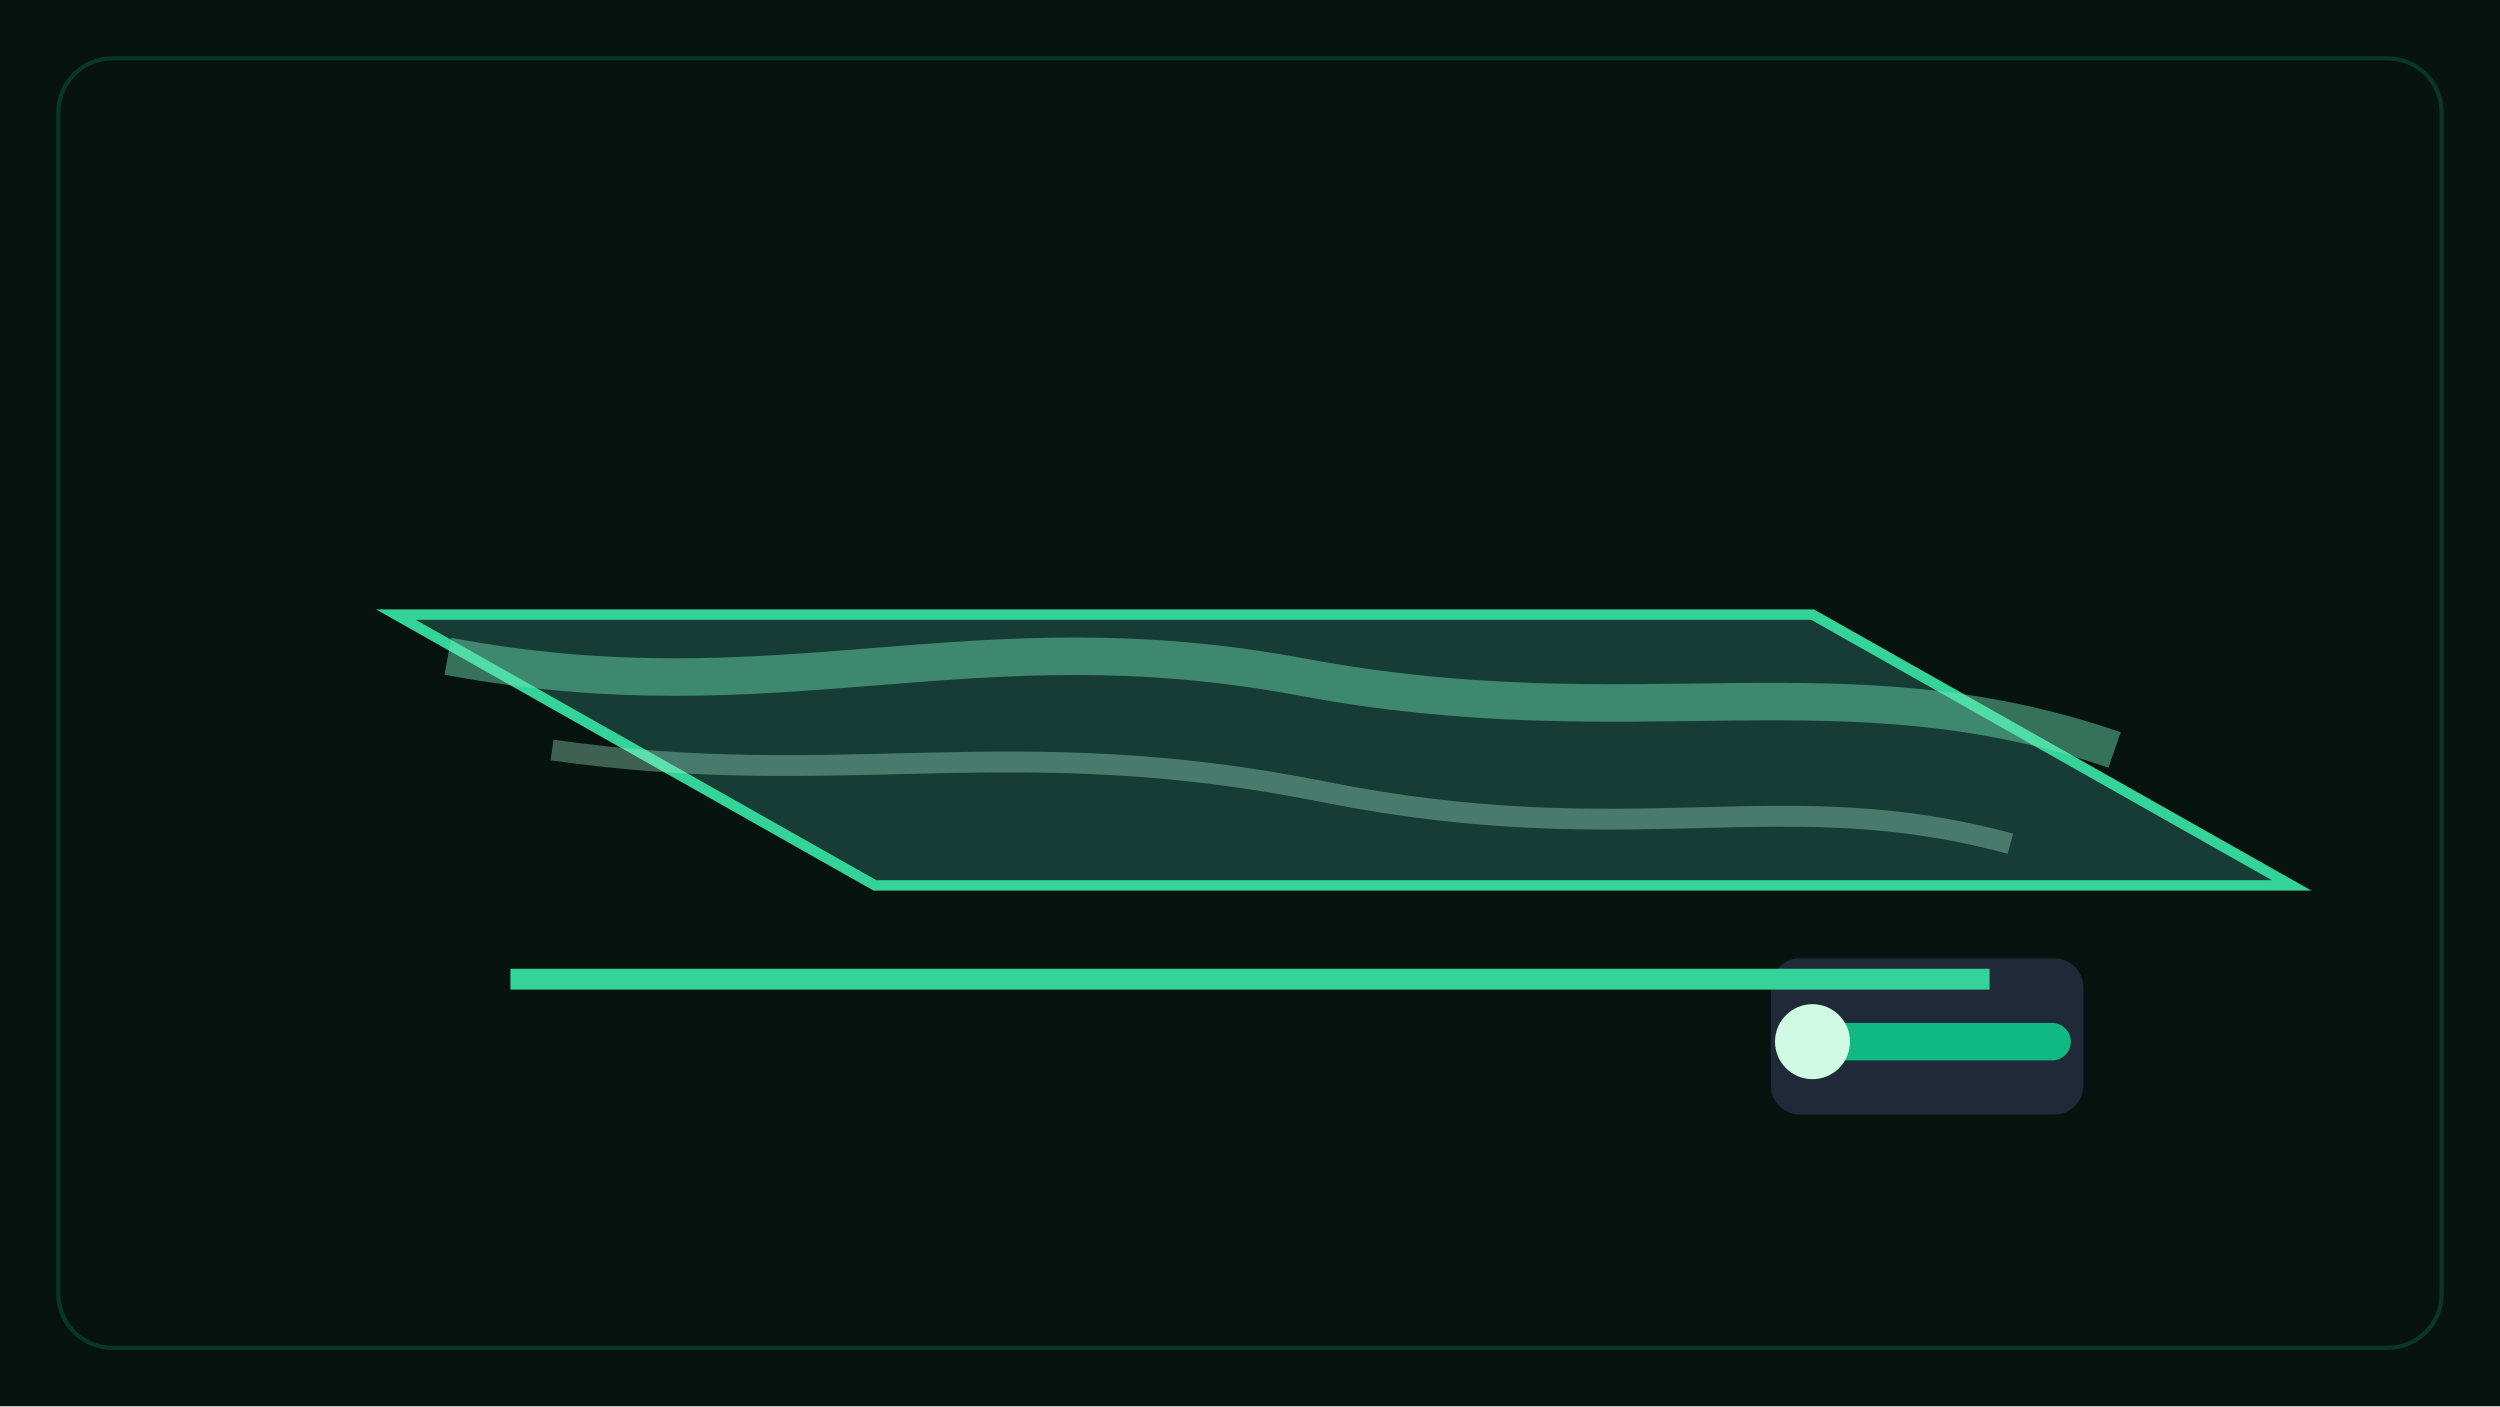
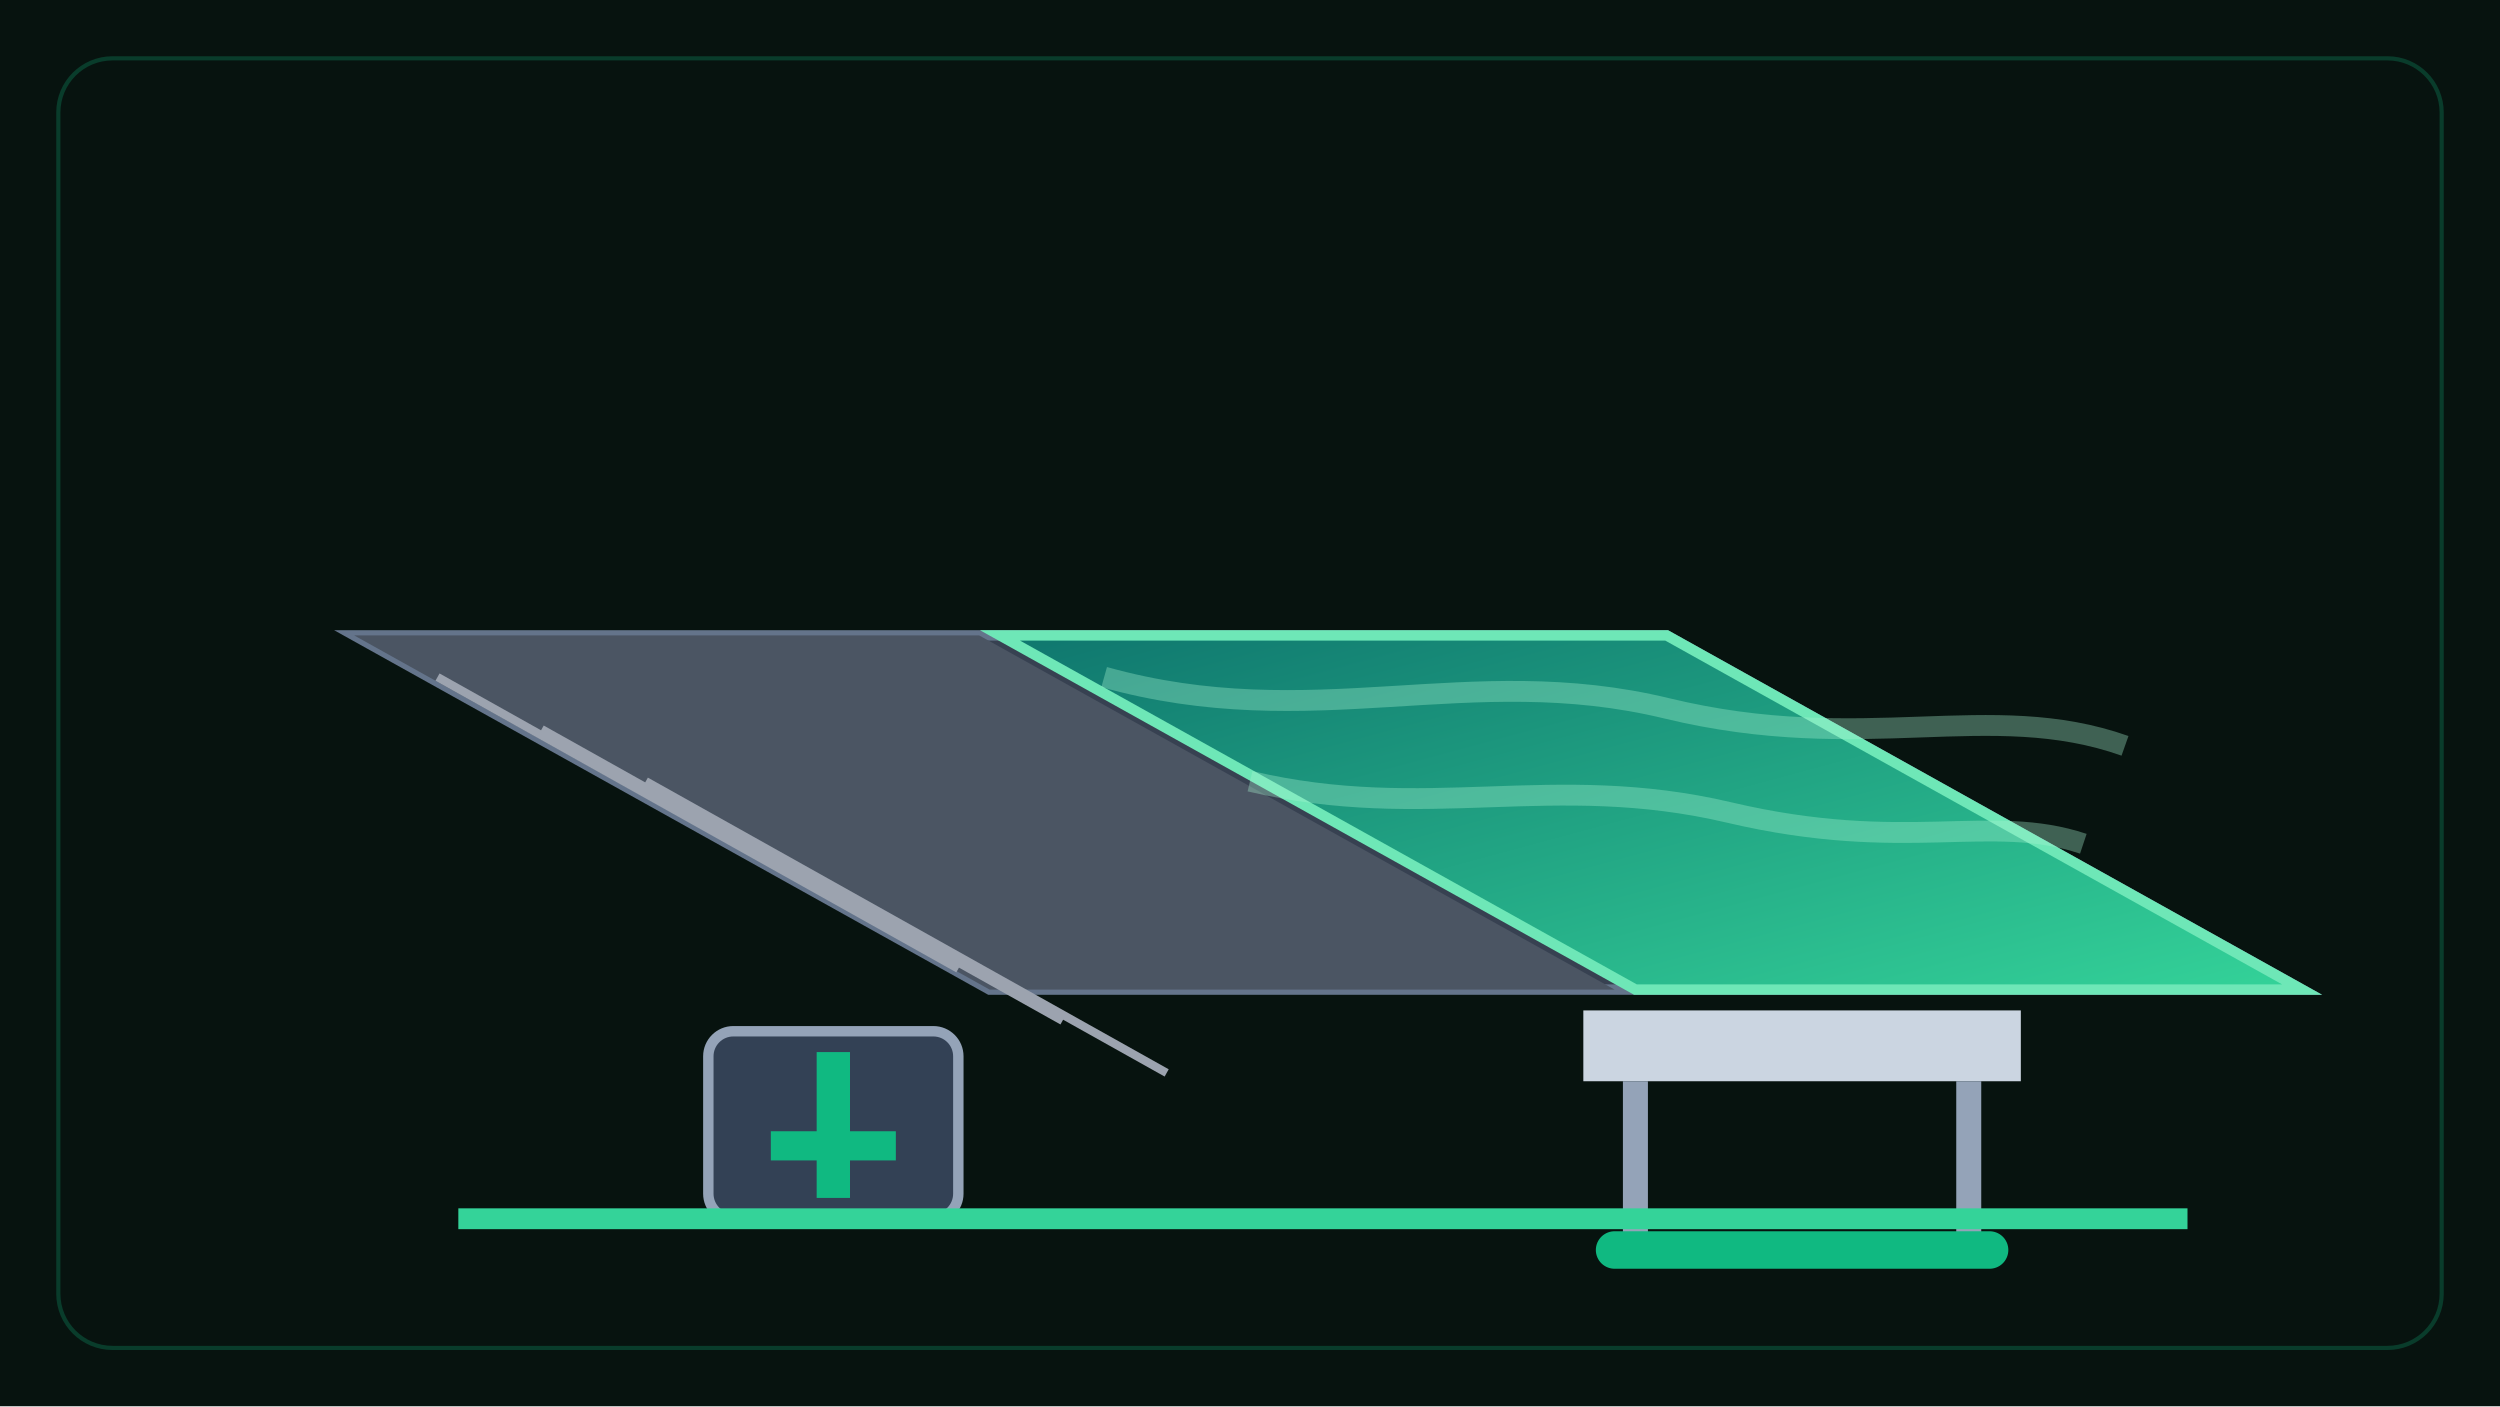
<svg xmlns="http://www.w3.org/2000/svg" viewBox="0 0 1200 675">
+   <defs>
+     <linearGradient id="ep" x1="0" y1="0" x2="1" y2="1">
+       <stop stop-color="#0f766e" />
+       <stop offset="1" stop-color="#34d399" />
+     </linearGradient>
+   </defs>
  <rect width="1200" height="675" fill="#07130f" />
-   <g transform="translate(110 105)">
-     <polygon points="80,190 760,190 990,320 310,320" fill="#173b35" stroke="#34d399" stroke-width="5" />
-     <path d="M105 210c160 30 250-20 410 10s260-10 390 35" stroke="#6ee7b7" stroke-width="18" opacity=".45" fill="none" />
-     <path d="M155 255c140 20 220-10 370 20s220-5 330 25" stroke="#a7f3d0" stroke-width="10" opacity=".35" fill="none" />
-     <g transform="translate(740 355)">
-       <rect x="0" y="0" width="150" height="75" rx="14" fill="#1f2937" />
-       <path d="M15 40h120" stroke="#10b981" stroke-width="18" stroke-linecap="round" />
-       <circle cx="20" cy="40" r="18" fill="#d1fae5" />
+   <g transform="translate(80 105)">
+     <polygon points="90,200 720,200 1025,370 395,370" fill="#374151" stroke="#64748b" stroke-width="5" />
+     <polygon points="90,200 390,200 695,370 395,370" fill="#4b5563" />
+     <g stroke="#9ca3af" stroke-width="4">
+       <path d="M130 220l250 140M180 245l250 140M230 270l250 140" />
    </g>
-     <path d="M135 365h710" stroke="#34d399" stroke-width="10" />
+     <polygon points="400,200 720,200 1025,370 705,370" fill="url(#ep)" stroke="#6ee7b7" stroke-width="5" />
+     <path d="M450 220c100 28 175-8 270 15s155-5 220 18M520 270c85 20 145-5 230 15s125 0 170 15" stroke="#a7f3d0" stroke-width="10" opacity=".35" fill="none" />
+     <g transform="translate(680 380)">
+       <path d="M0 0h210v34H0z" fill="#cbd5e1" />
+       <path d="M25 34v80M185 34v80" stroke="#94a3b8" stroke-width="12" />
+       <path d="M15 115h180" stroke="#10b981" stroke-width="18" stroke-linecap="round" />
+     </g>
+     <g transform="translate(260 390)">
+       <rect width="120" height="90" rx="12" fill="#334155" stroke="#94a3b8" stroke-width="5" />
+       <path d="M60 10v70" stroke="#10b981" stroke-width="16" />
+       <path d="M30 55h60" stroke="#10b981" stroke-width="14" />
+     </g>
+     <path d="M140 480h830" stroke="#34d399" stroke-width="10" />
  </g>
-   <rect x="28" y="28" width="1144" height="619" rx="26" fill="none" stroke="#10b981" stroke-opacity=".22" stroke-width="2" />
+   <rect x="28" y="28" width="1144" height="619" rx="26" fill="none" stroke="#10b981" stroke-opacity=".25" stroke-width="2" />
</svg>
